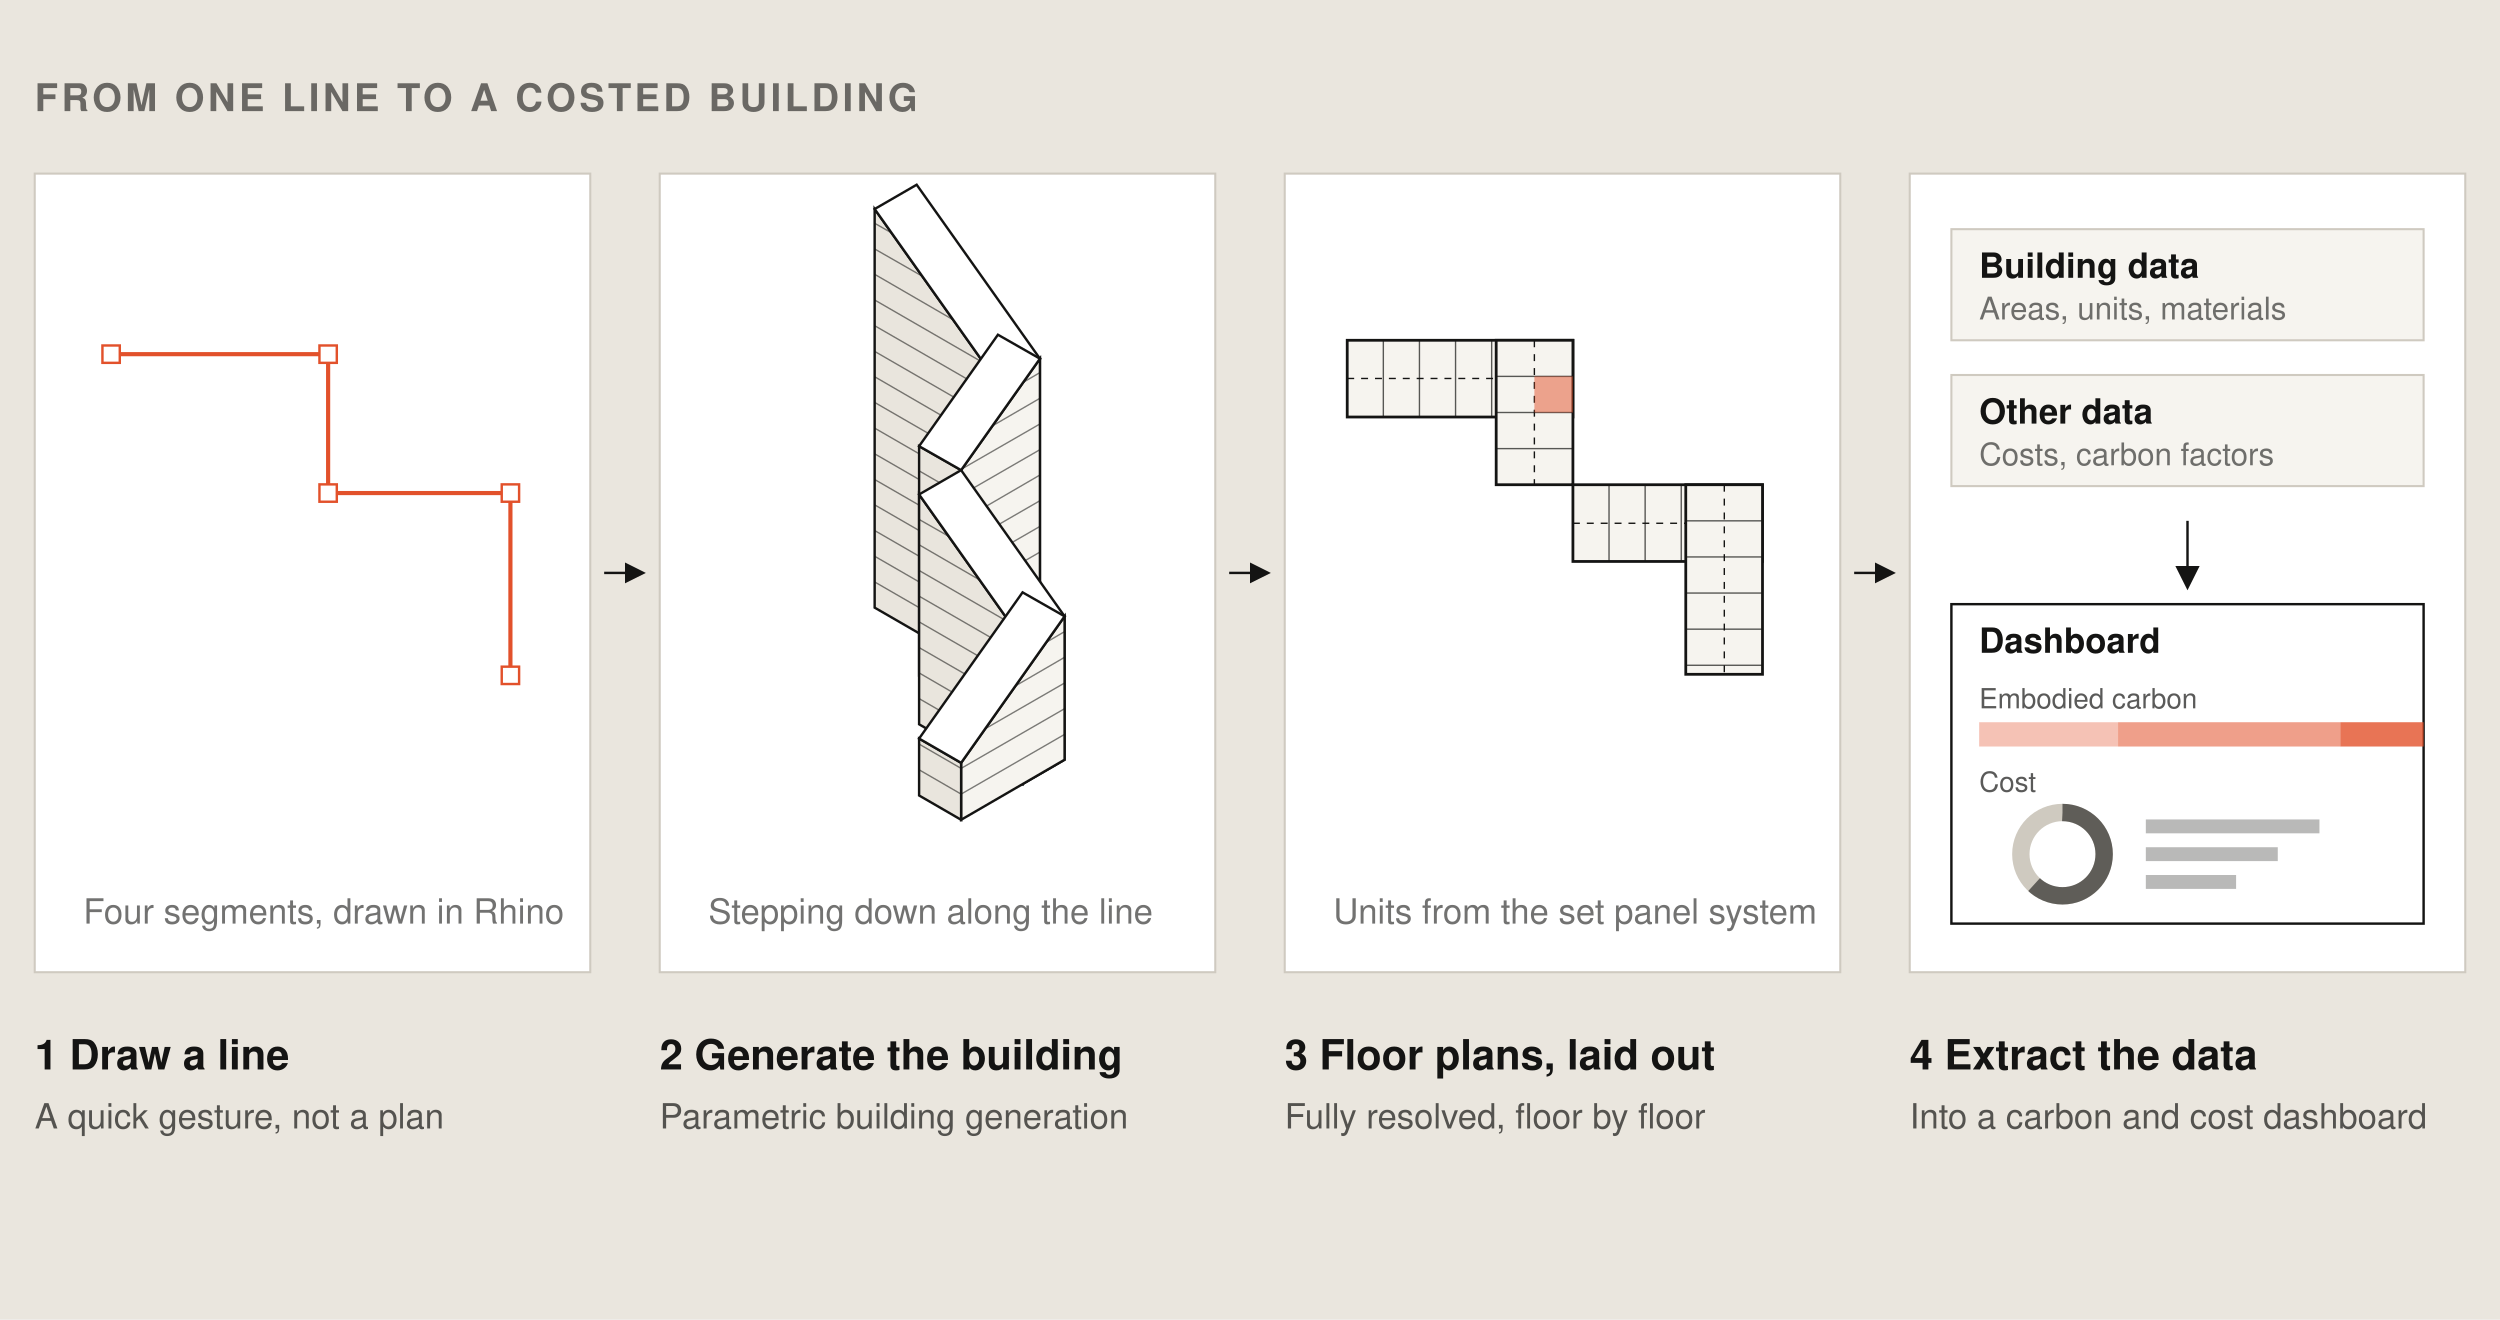
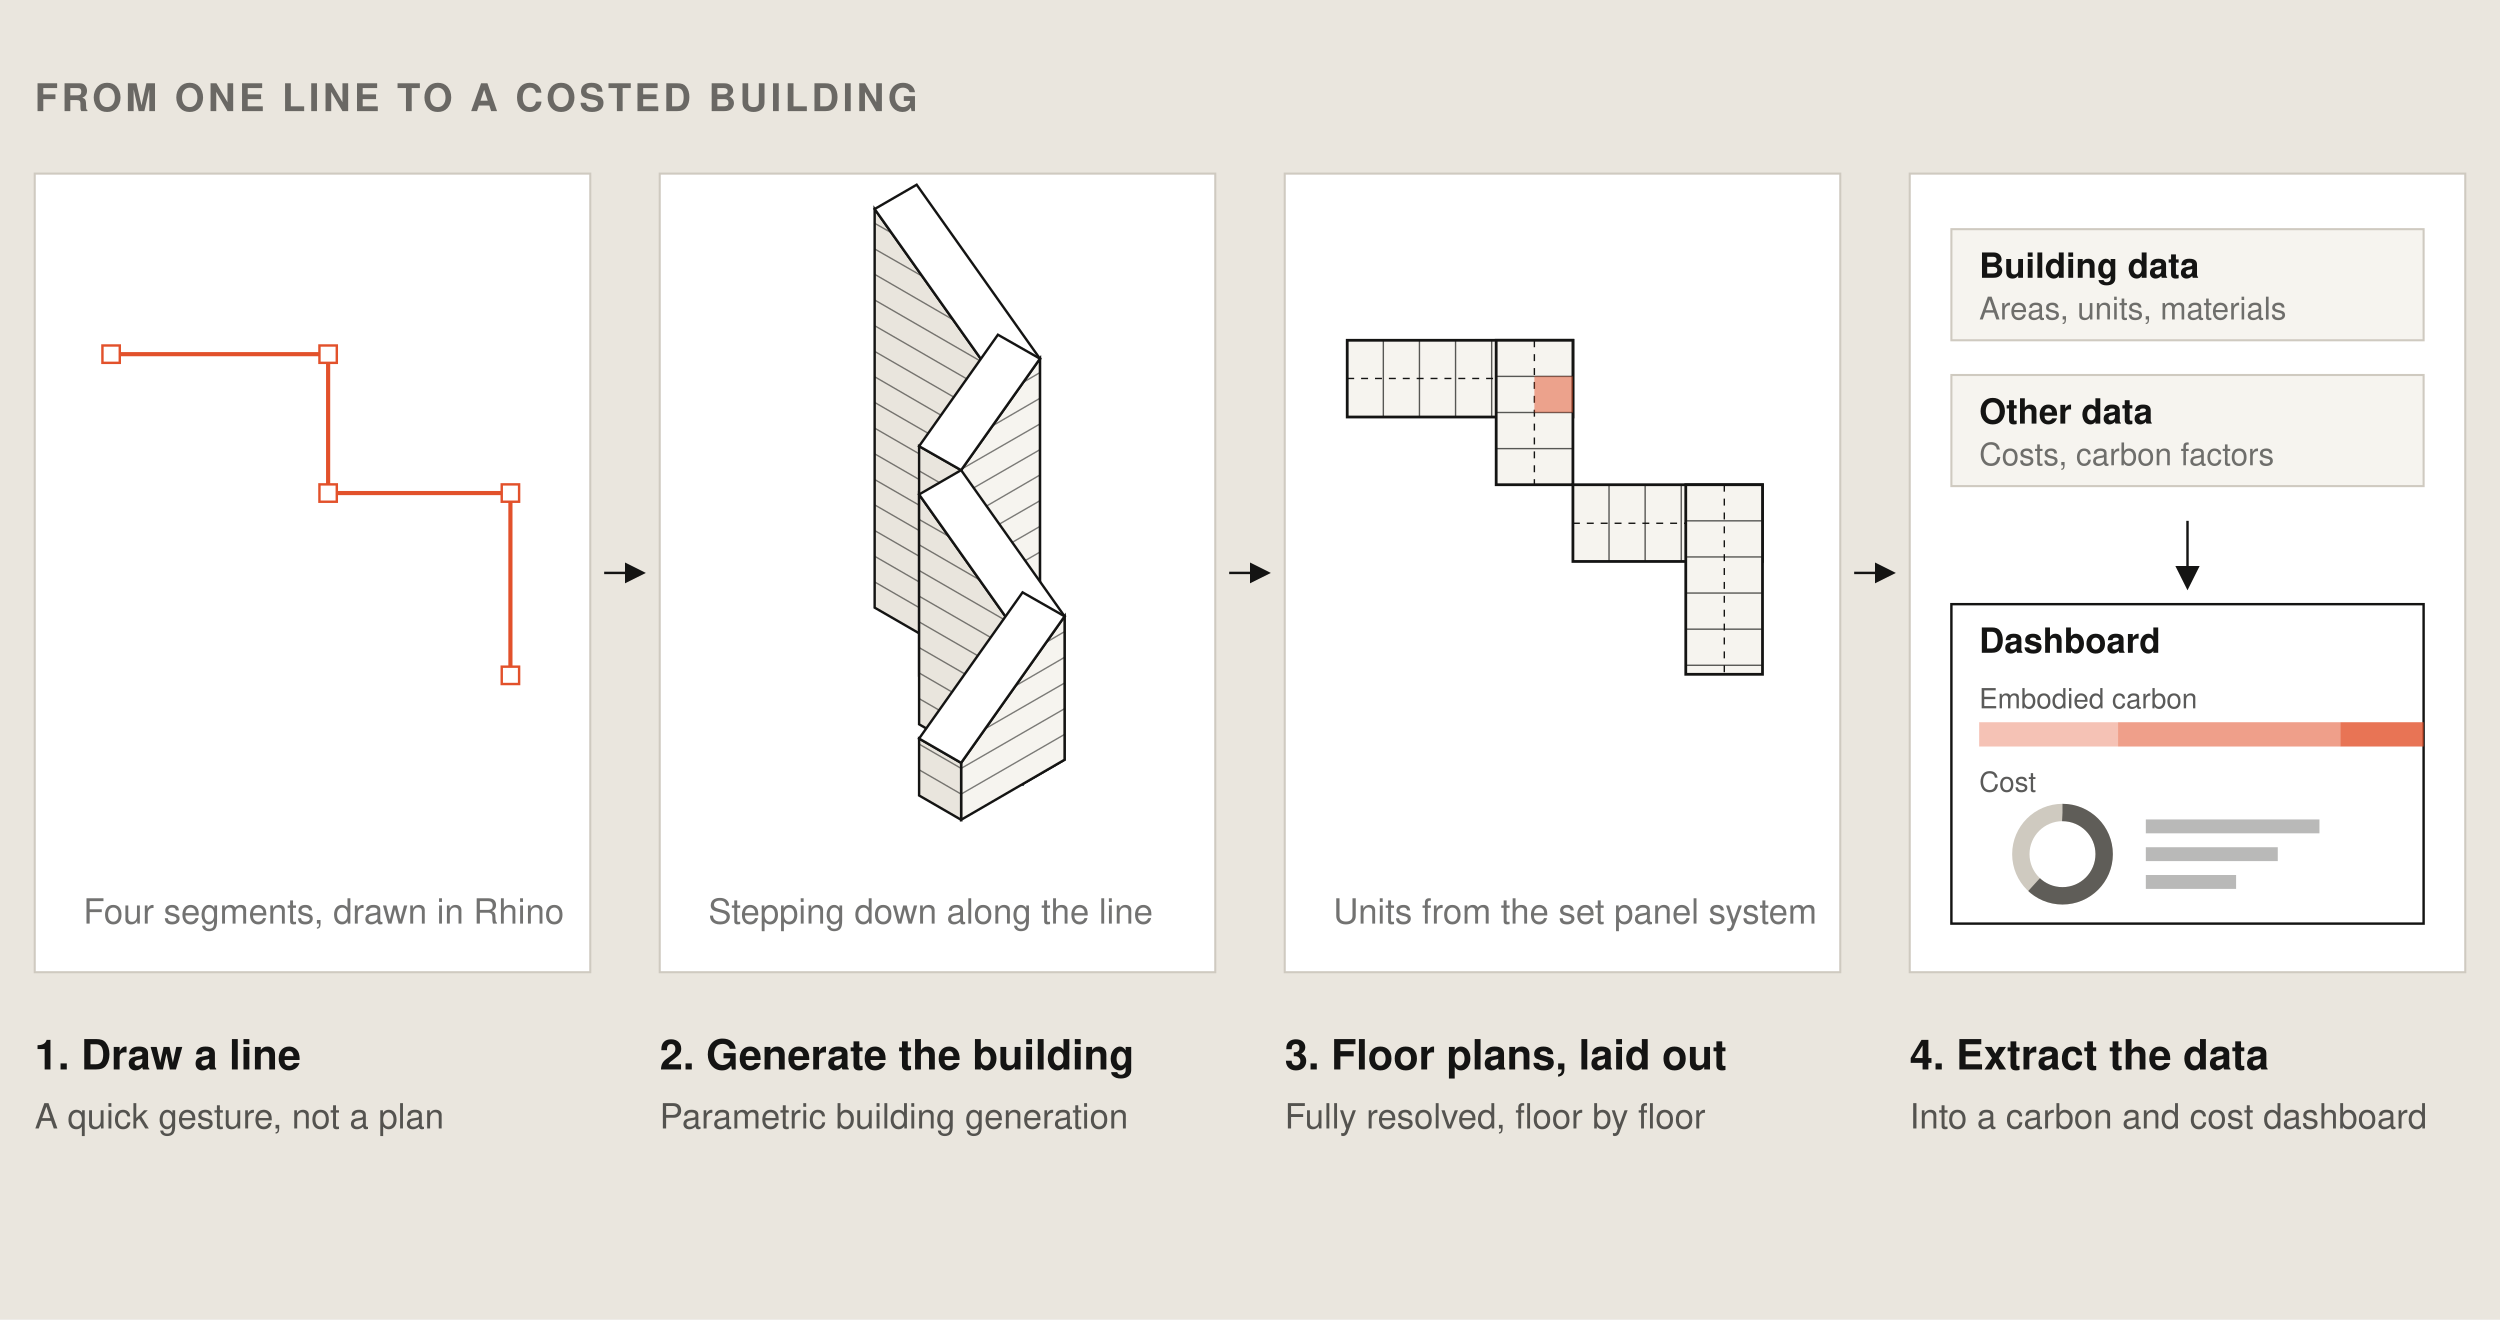
<svg xmlns="http://www.w3.org/2000/svg" data-thinned="1" viewBox="0 0 720 380" role="img" aria-label="Diagram in four steps: a line with four segments is drawn; the generator turns it into a building whose height rises along the line; each floor plan is laid out with units from the panel system; the building data and other data feed a carbon and cost dashboard">
  <rect width="720" height="380" fill="#EAE6DE" />
  <rect x="10" y="50" width="160" height="230" fill="#fff" stroke="#CFCAC0" stroke-width=".6" />
  <rect x="190" y="50" width="160" height="230" fill="#fff" stroke="#CFCAC0" stroke-width=".6" />
  <rect x="370" y="50" width="160" height="230" fill="#fff" stroke="#CFCAC0" stroke-width=".6" />
  <rect x="550" y="50" width="160" height="230" fill="#fff" stroke="#CFCAC0" stroke-width=".6" />
  <polyline points="32.0,102.0 94.5,102.0 94.5,142.0 147.0,142.0 147.0,194.5" fill="none" stroke="#E2512B" stroke-width="1.2" />
  <rect x="29.5" y="99.5" width="5" height="5" fill="#fff" stroke="#E2512B" stroke-width=".7" />
  <rect x="92.0" y="99.5" width="5" height="5" fill="#fff" stroke="#E2512B" stroke-width=".7" />
  <rect x="92.0" y="139.5" width="5" height="5" fill="#fff" stroke="#E2512B" stroke-width=".7" />
  <rect x="144.5" y="139.5" width="5" height="5" fill="#fff" stroke="#E2512B" stroke-width=".7" />
  <rect x="144.5" y="192.0" width="5" height="5" fill="#fff" stroke="#E2512B" stroke-width=".7" />
  <text x="24" y="266" text-anchor="start" font-family="Archivo, Helvetica, Arial, sans-serif" font-size="10" font-weight="400" fill="#141413" fill-opacity="0.6" letter-spacing="0">Four segments, drawn in Rhino</text>
  <path d="M299.5 188.5 L287.4 195.5 L287.4 110.3 L299.5 103.3 Z" fill="#F6F4EF" stroke="#141413" stroke-width=".7" />
  <line x1="299.5" y1="181.1" x2="287.4" y2="188.1" stroke="#141413" stroke-width=".4" stroke-opacity=".55" />
  <line x1="299.5" y1="173.7" x2="287.4" y2="180.7" stroke="#141413" stroke-width=".4" stroke-opacity=".55" />
  <line x1="299.5" y1="166.4" x2="287.4" y2="173.3" stroke="#141413" stroke-width=".4" stroke-opacity=".55" />
  <line x1="299.5" y1="159.0" x2="287.4" y2="165.9" stroke="#141413" stroke-width=".4" stroke-opacity=".55" />
  <line x1="299.5" y1="151.6" x2="287.4" y2="158.6" stroke="#141413" stroke-width=".4" stroke-opacity=".55" />
  <line x1="299.5" y1="144.2" x2="287.4" y2="151.2" stroke="#141413" stroke-width=".4" stroke-opacity=".55" />
  <line x1="299.5" y1="136.8" x2="287.4" y2="143.8" stroke="#141413" stroke-width=".4" stroke-opacity=".55" />
  <line x1="299.5" y1="129.5" x2="287.4" y2="136.4" stroke="#141413" stroke-width=".4" stroke-opacity=".55" />
  <line x1="299.5" y1="122.1" x2="287.4" y2="129.1" stroke="#141413" stroke-width=".4" stroke-opacity=".55" />
  <line x1="299.5" y1="114.7" x2="287.4" y2="121.7" stroke="#141413" stroke-width=".4" stroke-opacity=".55" />
  <line x1="299.5" y1="107.3" x2="287.4" y2="114.3" stroke="#141413" stroke-width=".4" stroke-opacity=".55" />
  <path d="M287.4 195.5 L251.9 175.0 L251.9 60.2 L287.4 110.3 Z" fill="#E9E5DD" stroke="#141413" stroke-width=".7" />
  <line x1="287.4" y1="188.1" x2="251.9" y2="167.6" stroke="#141413" stroke-width=".4" stroke-opacity=".55" />
  <line x1="287.4" y1="180.7" x2="251.9" y2="160.2" stroke="#141413" stroke-width=".4" stroke-opacity=".55" />
  <line x1="287.4" y1="173.3" x2="251.9" y2="152.8" stroke="#141413" stroke-width=".4" stroke-opacity=".55" />
  <line x1="287.4" y1="165.9" x2="251.9" y2="145.4" stroke="#141413" stroke-width=".4" stroke-opacity=".55" />
  <line x1="287.4" y1="158.6" x2="251.9" y2="138.1" stroke="#141413" stroke-width=".4" stroke-opacity=".55" />
  <line x1="287.4" y1="151.2" x2="251.9" y2="130.7" stroke="#141413" stroke-width=".4" stroke-opacity=".55" />
  <line x1="287.4" y1="143.8" x2="251.9" y2="123.3" stroke="#141413" stroke-width=".4" stroke-opacity=".55" />
  <line x1="287.4" y1="136.4" x2="251.9" y2="115.9" stroke="#141413" stroke-width=".4" stroke-opacity=".55" />
  <line x1="287.4" y1="129.1" x2="251.9" y2="108.5" stroke="#141413" stroke-width=".4" stroke-opacity=".55" />
  <line x1="287.4" y1="121.7" x2="251.9" y2="101.2" stroke="#141413" stroke-width=".4" stroke-opacity=".55" />
  <line x1="287.4" y1="114.3" x2="251.9" y2="93.8" stroke="#141413" stroke-width=".4" stroke-opacity=".55" />
  <line x1="283.4" y1="104.6" x2="251.9" y2="86.4" stroke="#141413" stroke-width=".4" stroke-opacity=".55" />
  <line x1="274.5" y1="92.1" x2="251.9" y2="79.0" stroke="#141413" stroke-width=".4" stroke-opacity=".55" />
  <line x1="265.7" y1="79.6" x2="251.9" y2="71.7" stroke="#141413" stroke-width=".4" stroke-opacity=".55" />
  <line x1="256.8" y1="67.1" x2="251.9" y2="64.3" stroke="#141413" stroke-width=".4" stroke-opacity=".55" />
  <path d="M264.0 53.2 L299.5 103.3 L287.4 110.3 L251.9 60.2 Z" fill="#fff" stroke="#141413" stroke-width=".7" />
  <path d="M299.5 188.5 L276.8 201.6 L276.8 135.4 L299.5 103.3 Z" fill="#F6F4EF" stroke="#141413" stroke-width=".7" />
  <line x1="299.5" y1="181.1" x2="276.8" y2="194.2" stroke="#141413" stroke-width=".4" stroke-opacity=".55" />
  <line x1="299.5" y1="173.7" x2="276.8" y2="186.9" stroke="#141413" stroke-width=".4" stroke-opacity=".55" />
  <line x1="299.5" y1="166.4" x2="276.8" y2="179.5" stroke="#141413" stroke-width=".4" stroke-opacity=".55" />
  <line x1="299.5" y1="159.0" x2="276.8" y2="172.1" stroke="#141413" stroke-width=".4" stroke-opacity=".55" />
  <line x1="299.5" y1="151.6" x2="276.8" y2="164.7" stroke="#141413" stroke-width=".4" stroke-opacity=".55" />
  <line x1="299.5" y1="144.2" x2="276.8" y2="157.3" stroke="#141413" stroke-width=".4" stroke-opacity=".55" />
  <line x1="299.5" y1="136.8" x2="276.8" y2="150.0" stroke="#141413" stroke-width=".4" stroke-opacity=".55" />
  <line x1="299.5" y1="129.5" x2="276.8" y2="142.6" stroke="#141413" stroke-width=".4" stroke-opacity=".55" />
  <line x1="299.5" y1="122.1" x2="277.1" y2="135.0" stroke="#141413" stroke-width=".4" stroke-opacity=".55" />
  <line x1="299.5" y1="114.7" x2="285.9" y2="122.6" stroke="#141413" stroke-width=".4" stroke-opacity=".55" />
  <line x1="299.5" y1="107.3" x2="294.7" y2="110.1" stroke="#141413" stroke-width=".4" stroke-opacity=".55" />
  <path d="M276.8 201.6 L264.7 194.7 L264.7 128.5 L276.8 135.4 Z" fill="#E9E5DD" stroke="#141413" stroke-width=".7" />
  <line x1="276.8" y1="194.2" x2="264.7" y2="187.3" stroke="#141413" stroke-width=".4" stroke-opacity=".55" />
  <line x1="276.8" y1="186.9" x2="264.7" y2="179.9" stroke="#141413" stroke-width=".4" stroke-opacity=".55" />
  <line x1="276.8" y1="179.5" x2="264.7" y2="172.5" stroke="#141413" stroke-width=".4" stroke-opacity=".55" />
  <line x1="276.8" y1="172.1" x2="264.7" y2="165.1" stroke="#141413" stroke-width=".4" stroke-opacity=".55" />
  <line x1="276.8" y1="164.7" x2="264.7" y2="157.8" stroke="#141413" stroke-width=".4" stroke-opacity=".55" />
  <line x1="276.8" y1="157.3" x2="264.7" y2="150.4" stroke="#141413" stroke-width=".4" stroke-opacity=".55" />
  <line x1="276.8" y1="150.0" x2="264.7" y2="143.0" stroke="#141413" stroke-width=".4" stroke-opacity=".55" />
  <line x1="276.8" y1="142.6" x2="264.7" y2="135.6" stroke="#141413" stroke-width=".4" stroke-opacity=".55" />
  <path d="M299.5 103.3 L276.8 135.4 L264.7 128.5 L287.4 96.4 Z" fill="#fff" stroke="#141413" stroke-width=".7" />
  <path d="M306.6 218.8 L294.5 225.8 L294.5 184.5 L306.6 177.5 Z" fill="#F6F4EF" stroke="#141413" stroke-width=".7" />
  <line x1="306.6" y1="211.5" x2="294.5" y2="218.4" stroke="#141413" stroke-width=".4" stroke-opacity=".55" />
  <line x1="306.6" y1="204.1" x2="294.5" y2="211.1" stroke="#141413" stroke-width=".4" stroke-opacity=".55" />
  <line x1="306.6" y1="196.7" x2="294.5" y2="203.7" stroke="#141413" stroke-width=".4" stroke-opacity=".55" />
  <line x1="306.6" y1="189.3" x2="294.5" y2="196.3" stroke="#141413" stroke-width=".4" stroke-opacity=".55" />
  <line x1="306.6" y1="181.9" x2="294.5" y2="188.9" stroke="#141413" stroke-width=".4" stroke-opacity=".55" />
  <path d="M294.5 225.8 L264.7 208.6 L264.7 142.4 L294.5 184.5 Z" fill="#E9E5DD" stroke="#141413" stroke-width=".7" />
  <line x1="294.5" y1="218.4" x2="264.7" y2="201.2" stroke="#141413" stroke-width=".4" stroke-opacity=".55" />
  <line x1="294.5" y1="211.1" x2="264.7" y2="193.8" stroke="#141413" stroke-width=".4" stroke-opacity=".55" />
  <line x1="294.5" y1="203.7" x2="264.7" y2="186.5" stroke="#141413" stroke-width=".4" stroke-opacity=".55" />
  <line x1="294.5" y1="196.3" x2="264.7" y2="179.1" stroke="#141413" stroke-width=".4" stroke-opacity=".55" />
  <line x1="294.5" y1="188.9" x2="264.7" y2="171.7" stroke="#141413" stroke-width=".4" stroke-opacity=".55" />
  <line x1="291.0" y1="179.5" x2="264.7" y2="164.3" stroke="#141413" stroke-width=".4" stroke-opacity=".55" />
  <line x1="282.1" y1="167.0" x2="264.7" y2="156.9" stroke="#141413" stroke-width=".4" stroke-opacity=".55" />
  <line x1="273.3" y1="154.5" x2="264.7" y2="149.6" stroke="#141413" stroke-width=".4" stroke-opacity=".55" />
  <path d="M276.8 135.4 L306.6 177.5 L294.5 184.5 L264.7 142.4 Z" fill="#fff" stroke="#141413" stroke-width=".7" />
  <path d="M306.6 218.8 L276.8 236.1 L276.8 219.7 L306.6 177.5 Z" fill="#F6F4EF" stroke="#141413" stroke-width=".7" />
  <line x1="306.6" y1="211.5" x2="276.8" y2="228.7" stroke="#141413" stroke-width=".4" stroke-opacity=".55" />
  <line x1="306.6" y1="204.1" x2="276.8" y2="221.3" stroke="#141413" stroke-width=".4" stroke-opacity=".55" />
  <line x1="306.6" y1="196.7" x2="283.7" y2="209.9" stroke="#141413" stroke-width=".4" stroke-opacity=".55" />
  <line x1="306.6" y1="189.3" x2="292.5" y2="197.5" stroke="#141413" stroke-width=".4" stroke-opacity=".55" />
  <line x1="306.6" y1="181.9" x2="301.3" y2="185.0" stroke="#141413" stroke-width=".4" stroke-opacity=".55" />
  <path d="M276.8 236.1 L264.7 229.1 L264.7 212.7 L276.8 219.7 Z" fill="#E9E5DD" stroke="#141413" stroke-width=".7" />
  <line x1="276.8" y1="228.7" x2="264.7" y2="221.7" stroke="#141413" stroke-width=".4" stroke-opacity=".55" />
  <line x1="276.8" y1="221.3" x2="264.7" y2="214.3" stroke="#141413" stroke-width=".4" stroke-opacity=".55" />
  <path d="M306.6 177.5 L276.8 219.7 L264.7 212.7 L294.5 170.6 Z" fill="#fff" stroke="#141413" stroke-width=".7" />
  <text x="204" y="266" text-anchor="start" font-family="Archivo, Helvetica, Arial, sans-serif" font-size="10" font-weight="400" fill="#141413" fill-opacity="0.6" letter-spacing="0">Stepping down along the line</text>
  <path d="M388.0 98.0 L453.0 98.0 L453.0 120.1 L388.0 120.1 Z" fill="#F6F4EF" stroke="#141413" stroke-width=".8" />
  <line x1="388.0" y1="109.0" x2="453.0" y2="109.0" stroke="#141413" stroke-width=".4" stroke-dasharray="2 2" />
  <line x1="398.4" y1="98.0" x2="398.4" y2="120.1" stroke="#141413" stroke-width=".4" stroke-opacity=".7" />
  <line x1="408.8" y1="98.0" x2="408.8" y2="120.1" stroke="#141413" stroke-width=".4" stroke-opacity=".7" />
  <line x1="419.2" y1="98.0" x2="419.2" y2="120.1" stroke="#141413" stroke-width=".4" stroke-opacity=".7" />
  <line x1="429.6" y1="98.0" x2="429.6" y2="120.1" stroke="#141413" stroke-width=".4" stroke-opacity=".7" />
  <line x1="440.0" y1="98.0" x2="440.0" y2="120.1" stroke="#141413" stroke-width=".4" stroke-opacity=".7" />
  <line x1="450.4" y1="98.0" x2="450.4" y2="120.1" stroke="#141413" stroke-width=".4" stroke-opacity=".7" />
  <path d="M453.0 98.0 L453.0 139.6 L430.9 139.6 L430.9 98.0 Z" fill="#F6F4EF" stroke="#141413" stroke-width=".8" />
  <line x1="441.9" y1="98.0" x2="441.9" y2="139.6" stroke="#141413" stroke-width=".4" stroke-dasharray="2 2" />
  <line x1="453.0" y1="108.4" x2="430.9" y2="108.4" stroke="#141413" stroke-width=".4" stroke-opacity=".7" />
  <line x1="453.0" y1="118.8" x2="430.9" y2="118.8" stroke="#141413" stroke-width=".4" stroke-opacity=".7" />
  <line x1="453.0" y1="129.2" x2="430.9" y2="129.2" stroke="#141413" stroke-width=".4" stroke-opacity=".7" />
  <path d="M453.0 108.4 L453.0 118.8 L441.9 118.8 L441.9 108.4 Z" fill="#E2512B" fill-opacity=".5" />
  <path d="M453.0 139.6 L507.6 139.6 L507.6 161.7 L453.0 161.7 Z" fill="#F6F4EF" stroke="#141413" stroke-width=".8" />
  <line x1="453.0" y1="150.7" x2="507.6" y2="150.7" stroke="#141413" stroke-width=".4" stroke-dasharray="2 2" />
  <line x1="463.4" y1="139.6" x2="463.4" y2="161.7" stroke="#141413" stroke-width=".4" stroke-opacity=".7" />
  <line x1="473.8" y1="139.6" x2="473.8" y2="161.7" stroke="#141413" stroke-width=".4" stroke-opacity=".7" />
  <line x1="484.2" y1="139.6" x2="484.2" y2="161.7" stroke="#141413" stroke-width=".4" stroke-opacity=".7" />
  <line x1="494.6" y1="139.6" x2="494.6" y2="161.7" stroke="#141413" stroke-width=".4" stroke-opacity=".7" />
  <line x1="505.0" y1="139.6" x2="505.0" y2="161.7" stroke="#141413" stroke-width=".4" stroke-opacity=".7" />
  <path d="M507.6 139.6 L507.6 194.2 L485.5 194.2 L485.5 139.6 Z" fill="#F6F4EF" stroke="#141413" stroke-width=".8" />
  <line x1="496.6" y1="139.6" x2="496.6" y2="194.2" stroke="#141413" stroke-width=".4" stroke-dasharray="2 2" />
  <line x1="507.6" y1="150.0" x2="485.5" y2="150.0" stroke="#141413" stroke-width=".4" stroke-opacity=".7" />
  <line x1="507.6" y1="160.4" x2="485.5" y2="160.4" stroke="#141413" stroke-width=".4" stroke-opacity=".7" />
  <line x1="507.6" y1="170.8" x2="485.5" y2="170.8" stroke="#141413" stroke-width=".4" stroke-opacity=".7" />
  <line x1="507.6" y1="181.2" x2="485.5" y2="181.2" stroke="#141413" stroke-width=".4" stroke-opacity=".7" />
  <line x1="507.6" y1="191.6" x2="485.5" y2="191.6" stroke="#141413" stroke-width=".4" stroke-opacity=".7" />
  <text x="384" y="266" text-anchor="start" font-family="Archivo, Helvetica, Arial, sans-serif" font-size="10" font-weight="400" fill="#141413" fill-opacity="0.6" letter-spacing="0">Units from the set panel system</text>
  <rect x="562" y="66" width="136" height="32" fill="#F6F4EF" stroke="#CFCAC0" stroke-width=".6" />
  <text x="570" y="80" text-anchor="start" font-family="Archivo, Helvetica, Arial, sans-serif" font-size="10" font-weight="700" fill="#141413" fill-opacity="1" letter-spacing="0">Building data</text>
  <text x="570" y="92" text-anchor="start" font-family="Archivo, Helvetica, Arial, sans-serif" font-size="9" font-weight="400" fill="#141413" fill-opacity="0.6" letter-spacing="0">Areas, units, materials</text>
  <rect x="562" y="108" width="136" height="32" fill="#F6F4EF" stroke="#CFCAC0" stroke-width=".6" />
  <text x="570" y="122" text-anchor="start" font-family="Archivo, Helvetica, Arial, sans-serif" font-size="10" font-weight="700" fill="#141413" fill-opacity="1" letter-spacing="0">Other data</text>
  <text x="570" y="134" text-anchor="start" font-family="Archivo, Helvetica, Arial, sans-serif" font-size="9" font-weight="400" fill="#141413" fill-opacity="0.6" letter-spacing="0">Costs, carbon factors</text>
  <line x1="630.0" y1="150" x2="630.0" y2="164" stroke="#141413" stroke-width=".7" />
  <path d="M630.0 170 l-3.5 -7 h7 z" fill="#141413" />
  <rect x="562" y="174" width="136" height="92" fill="#fff" stroke="#141413" stroke-width=".7" />
  <text x="570" y="188" text-anchor="start" font-family="Archivo, Helvetica, Arial, sans-serif" font-size="10" font-weight="700" fill="#141413" fill-opacity="1" letter-spacing="0">Dashboard</text>
  <text x="570" y="204" text-anchor="start" font-family="Archivo, Helvetica, Arial, sans-serif" font-size="8" font-weight="400" fill="#141413" fill-opacity="0.7" letter-spacing="0">Embodied carbon</text>
  <rect x="570" y="208" width="40" height="7" fill="#E2512B" fill-opacity="0.35" />
  <rect x="610" y="208" width="64" height="7" fill="#E2512B" fill-opacity="0.55" />
  <rect x="674" y="208" width="24" height="7" fill="#E2512B" fill-opacity="0.8" />
  <text x="570" y="228" text-anchor="start" font-family="Archivo, Helvetica, Arial, sans-serif" font-size="8" font-weight="400" fill="#141413" fill-opacity="0.7" letter-spacing="0">Cost</text>
  <circle cx="594" cy="246" r="12" fill="none" stroke="#CFCAC0" stroke-width="5" />
  <circle cx="594" cy="246" r="12" fill="none" stroke="#141413" stroke-opacity=".6" stroke-width="5" stroke-dasharray="46.7 200" transform="rotate(-90 594 246)" />
  <rect x="618" y="236" width="50" height="4" fill="#141413" fill-opacity=".3" />
  <rect x="618" y="244" width="38" height="4" fill="#141413" fill-opacity=".3" />
  <rect x="618" y="252" width="26" height="4" fill="#141413" fill-opacity=".3" />
-   <text x="10" y="308" text-anchor="start" font-family="Archivo, Helvetica, Arial, sans-serif" font-size="12" font-weight="700" fill="#141413" fill-opacity="1" letter-spacing="0">1  Draw a line</text>
+   <text x="10" y="308" text-anchor="start" font-family="Archivo, Helvetica, Arial, sans-serif" font-size="12" font-weight="700" fill="#141413" fill-opacity="1" letter-spacing="0">1. Draw a line</text>
  <text x="10" y="325" text-anchor="start" font-family="Archivo, Helvetica, Arial, sans-serif" font-size="10" font-weight="400" fill="#141413" fill-opacity="0.7" letter-spacing="0">A quick gesture, not a plan</text>
-   <text x="190" y="308" text-anchor="start" font-family="Archivo, Helvetica, Arial, sans-serif" font-size="12" font-weight="700" fill="#141413" fill-opacity="1" letter-spacing="0">2  Generate the building</text>
+   <text x="190" y="308" text-anchor="start" font-family="Archivo, Helvetica, Arial, sans-serif" font-size="12" font-weight="700" fill="#141413" fill-opacity="1" letter-spacing="0">2. Generate the building</text>
  <text x="190" y="325" text-anchor="start" font-family="Archivo, Helvetica, Arial, sans-serif" font-size="10" font-weight="400" fill="#141413" fill-opacity="0.7" letter-spacing="0">Parametric building generation</text>
-   <text x="370" y="308" text-anchor="start" font-family="Archivo, Helvetica, Arial, sans-serif" font-size="12" font-weight="700" fill="#141413" fill-opacity="1" letter-spacing="0">3  Floor plans, laid out</text>
+   <text x="370" y="308" text-anchor="start" font-family="Archivo, Helvetica, Arial, sans-serif" font-size="12" font-weight="700" fill="#141413" fill-opacity="1" letter-spacing="0">3. Floor plans, laid out</text>
  <text x="370" y="325" text-anchor="start" font-family="Archivo, Helvetica, Arial, sans-serif" font-size="10" font-weight="400" fill="#141413" fill-opacity="0.7" letter-spacing="0">Fully resolved, floor by floor</text>
-   <text x="550" y="308" text-anchor="start" font-family="Archivo, Helvetica, Arial, sans-serif" font-size="12" font-weight="700" fill="#141413" fill-opacity="1" letter-spacing="0">4  Extract the data</text>
+   <text x="550" y="308" text-anchor="start" font-family="Archivo, Helvetica, Arial, sans-serif" font-size="12" font-weight="700" fill="#141413" fill-opacity="1" letter-spacing="0">4. Extract the data</text>
  <text x="550" y="325" text-anchor="start" font-family="Archivo, Helvetica, Arial, sans-serif" font-size="10" font-weight="400" fill="#141413" fill-opacity="0.7" letter-spacing="0">Into a carbon and cost dashboard</text>
  <line x1="174" y1="165.0" x2="181" y2="165.0" stroke="#141413" stroke-width=".7" />
  <path d="M186 165.0 l-6 -3 v6 z" fill="#141413" />
  <line x1="354" y1="165.0" x2="361" y2="165.0" stroke="#141413" stroke-width=".7" />
  <path d="M366 165.0 l-6 -3 v6 z" fill="#141413" />
  <line x1="534" y1="165.0" x2="541" y2="165.0" stroke="#141413" stroke-width=".7" />
  <path d="M546 165.0 l-6 -3 v6 z" fill="#141413" />
  <text x="10" y="32" text-anchor="start" font-family="Archivo, Helvetica, Arial, sans-serif" font-size="11" font-weight="600" fill="#141413" fill-opacity="0.6" letter-spacing="1">FROM ONE LINE TO A COSTED BUILDING</text>
</svg>
